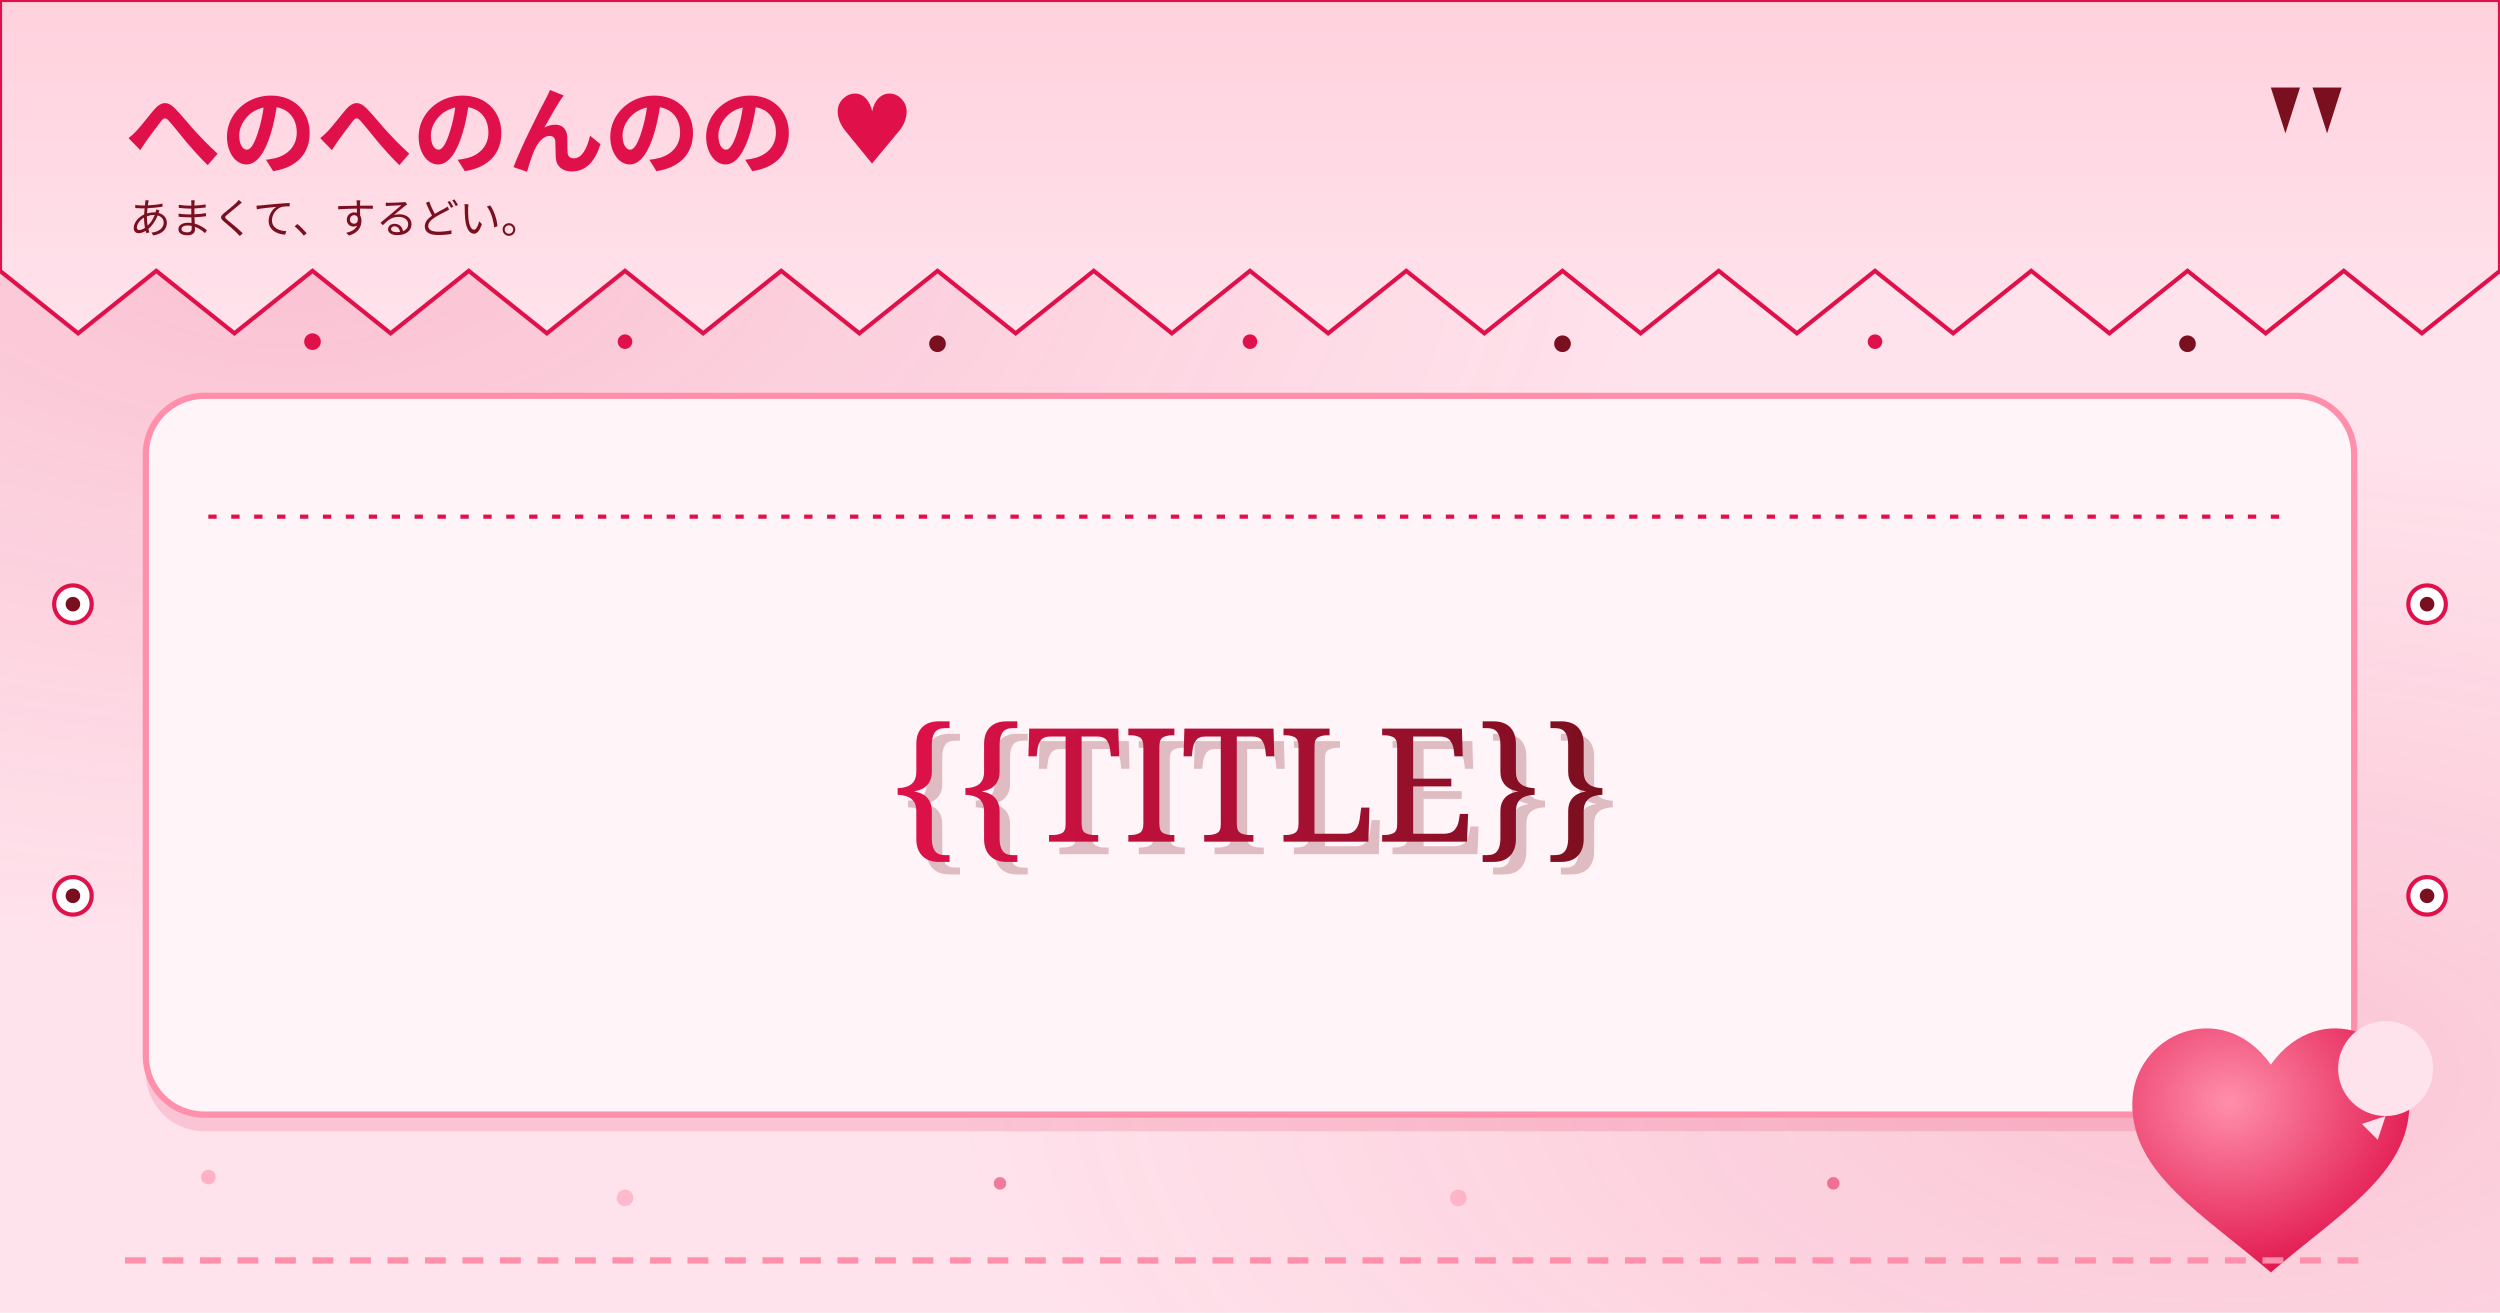
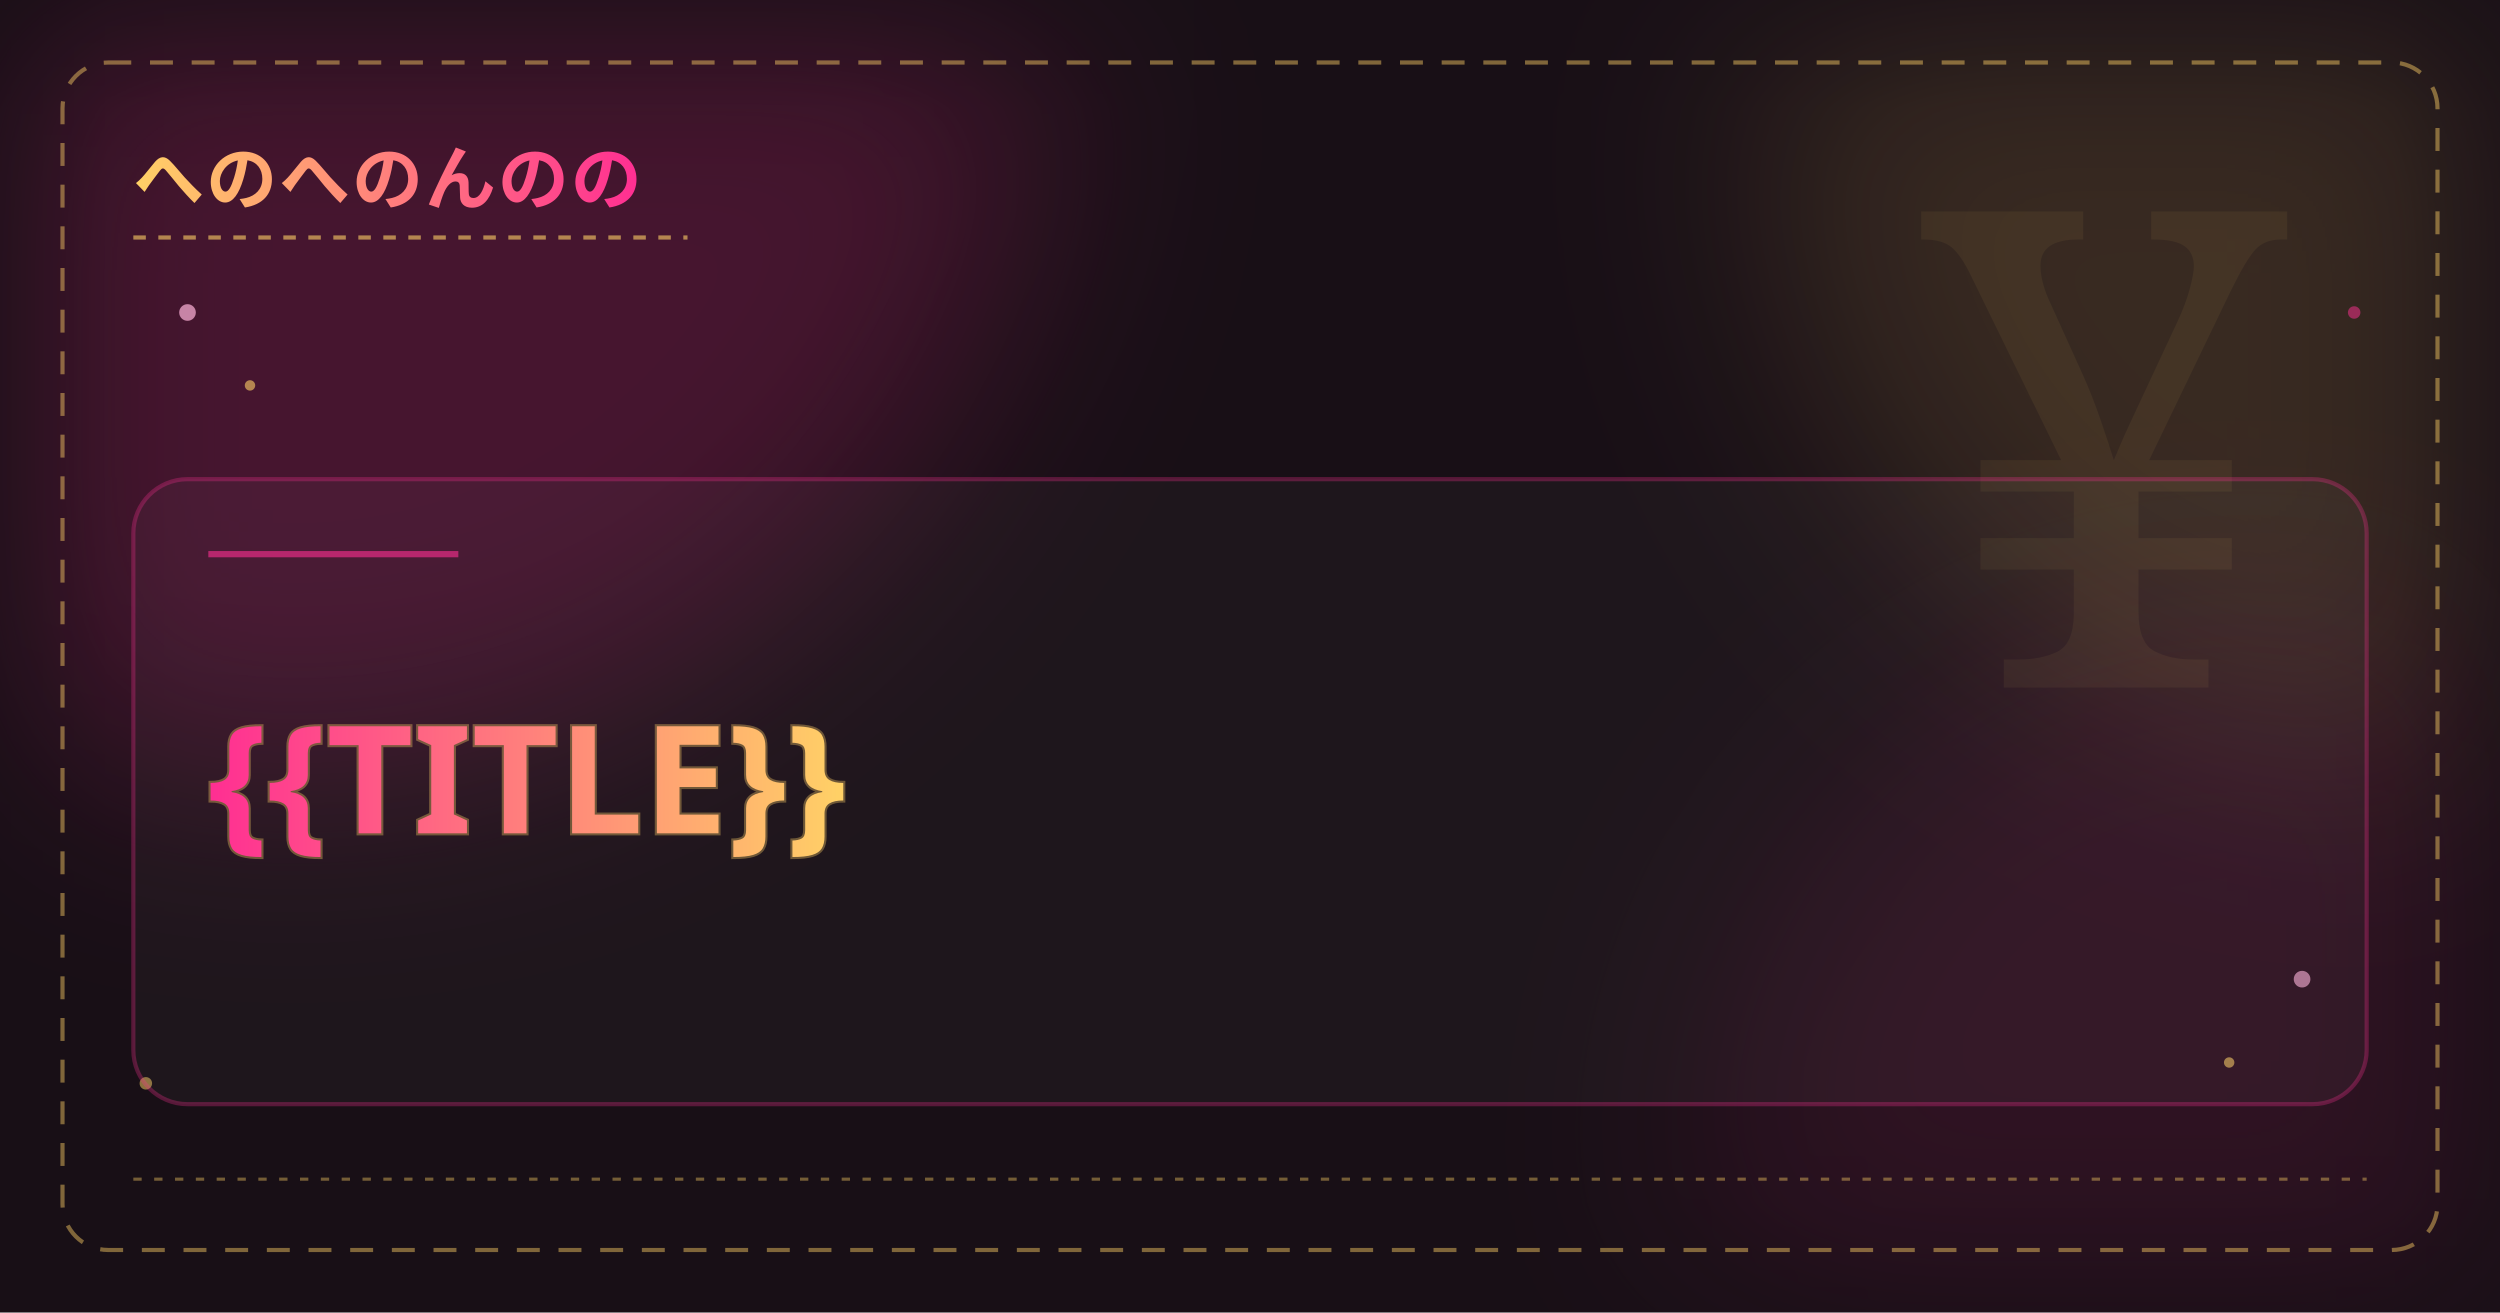
<svg xmlns="http://www.w3.org/2000/svg" width="1200" height="630" viewBox="0 0 1200 630">
  <defs>
-     <radialGradient id="blobA" cx="12%" cy="18%" r="55%">
-       <stop offset="0%" stop-color="#e0114a" stop-opacity="0.16" />
-       <stop offset="100%" stop-color="#e0114a" stop-opacity="0" />
-     </radialGradient>
-     <radialGradient id="blobB" cx="88%" cy="82%" r="50%">
-       <stop offset="0%" stop-color="#e0114a" stop-opacity="0.14" />
-       <stop offset="100%" stop-color="#e0114a" stop-opacity="0" />
-     </radialGradient>
-     <linearGradient id="headerGrad" x1="0" y1="0" x2="0" y2="1">
-       <stop offset="0%" stop-color="#ffd1dd" />
-       <stop offset="100%" stop-color="#ffe3ec" />
+     <linearGradient id="titleGrad" x1="0%" y1="0%" x2="100%" y2="0%">
+       <stop offset="0%" stop-color="#ff2f92" />
+       <stop offset="100%" stop-color="#ffd166" />
    </linearGradient>
-     <linearGradient id="titleGrad" x1="0" y1="0" x2="1" y2="0">
-       <stop offset="0%" stop-color="#e0114a" />
-       <stop offset="100%" stop-color="#7a0f1f" />
+     <linearGradient id="nameGrad" x1="0%" y1="0%" x2="100%" y2="0%">
+       <stop offset="0%" stop-color="#ffd166" />
+       <stop offset="100%" stop-color="#ff2f92" />
    </linearGradient>
-     <radialGradient id="candyGrad" cx="35%" cy="30%" r="75%">
-       <stop offset="0%" stop-color="#ff8fab" />
-       <stop offset="100%" stop-color="#e0114a" />
-     </radialGradient>
+     <filter id="glowBlur" x="-50%" y="-50%" width="200%" height="200%">
+       <feGaussianBlur stdDeviation="55" />
+     </filter>
  </defs>
-   <rect x="0" y="0" width="1200" height="630" fill="#ffe3ec" />
-   <rect x="0" y="0" width="1200" height="630" fill="url(#blobA)" />
-   <rect x="0" y="0" width="1200" height="630" fill="url(#blobB)" />
-   <path d="M0,0 L1200,0 L1200,130 L1162.5,160 L1125,130 L1087.5,160 L1050,130 L1012.5,160 L975,130 L937.5,160 L900,130 L862.5,160 L825,130 L787.5,160 L750,130 L712.5,160 L675,130 L637.5,160 L600,130 L562.5,160 L525,130 L487.5,160 L450,130 L412.5,160 L375,130 L337.5,160 L300,130 L262.5,160 L225,130 L187.5,160 L150,130 L112.5,160 L75,130 L37.5,160 L0,130 Z" fill="url(#headerGrad)" stroke="#e0114a" stroke-width="2" />
-   <circle cx="150" cy="164" r="4" fill="#e0114a" />
-   <circle cx="300" cy="164" r="3.5" fill="#e0114a" />
-   <circle cx="450" cy="165" r="4" fill="#7a0f1f" />
-   <circle cx="600" cy="164" r="3.5" fill="#e0114a" />
-   <circle cx="750" cy="165" r="4" fill="#7a0f1f" />
-   <circle cx="900" cy="164" r="3.5" fill="#e0114a" />
-   <circle cx="1050" cy="165" r="4" fill="#7a0f1f" />
-   <text x="60" y="80" font-family="sans-serif" font-size="46" font-weight="bold" fill="#e0114a">へのへのんのの ♥</text>
-   <text x="62" y="112" font-family="sans-serif" font-size="20" fill="#7a0f1f">あまくて、するどい。</text>
-   <path d="M1090,42 L1104,42 L1097,64 Z" fill="#7a0f1f" />
-   <path d="M1110,42 L1124,42 L1117,64 Z" fill="#7a0f1f" />
-   <g>
-     <circle cx="35" cy="290" r="9" fill="#ffffff" stroke="#e0114a" stroke-width="2" />
-     <circle cx="35" cy="290" r="3.5" fill="#7a0f1f" />
-     <circle cx="1165" cy="290" r="9" fill="#ffffff" stroke="#e0114a" stroke-width="2" />
-     <circle cx="1165" cy="290" r="3.5" fill="#7a0f1f" />
-     <circle cx="35" cy="430" r="9" fill="#ffffff" stroke="#e0114a" stroke-width="2" />
-     <circle cx="35" cy="430" r="3.5" fill="#7a0f1f" />
-     <circle cx="1165" cy="430" r="9" fill="#ffffff" stroke="#e0114a" stroke-width="2" />
-     <circle cx="1165" cy="430" r="3.5" fill="#7a0f1f" />
-   </g>
-   <circle cx="100" cy="565" r="3.5" fill="#ff8fab" opacity="0.6" />
-   <circle cx="300" cy="575" r="4" fill="#ff8fab" opacity="0.5" />
-   <circle cx="480" cy="568" r="3" fill="#e0114a" opacity="0.5" />
-   <circle cx="700" cy="575" r="4" fill="#ff8fab" opacity="0.5" />
-   <circle cx="880" cy="568" r="3" fill="#e0114a" opacity="0.5" />
-   <rect x="70" y="198" width="1060" height="345" rx="28" fill="#e0114a" opacity="0.15" />
-   <rect x="70" y="190" width="1060" height="345" rx="28" fill="#fff5f8" stroke="#ff8fab" stroke-width="3" />
-   <line x1="100" y1="248" x2="1100" y2="248" stroke="#e0114a" stroke-width="2" stroke-dasharray="4,7" />
-   <text x="605" y="410" font-family="serif" font-size="76" text-anchor="middle" fill="#7a0f1f" opacity="0.25">{{TITLE}}</text>
-   <text x="600" y="404" font-family="serif" font-size="76" text-anchor="middle" fill="url(#titleGrad)">{{TITLE}}</text>
-   <g transform="translate(1090,530) scale(0.95)">
-     <path d="M0,-20 C-25,-55 -70,-35 -70,0 C-70,35 -35,55 0,85 C35,55 70,35 70,0 C70,-35 25,-55 0,-20 Z" fill="url(#candyGrad)" />
-     <circle cx="58" cy="-18" r="24" fill="#ffe3ec" />
-     <path d="M40,-8 L52,-14 L46,-2 Z" fill="#ffe3ec" />
-     <path d="M46,10 L58,6 L54,18 Z" fill="#ffe3ec" />
-   </g>
-   <line x1="60" y1="605" x2="1140" y2="605" stroke="#ff8fab" stroke-width="3" stroke-dasharray="10,8" />
+   <rect x="0" y="0" width="1200" height="630" fill="#180f16" />
+   <circle cx="140" cy="10" r="360" fill="#ff2f92" opacity="0.20" filter="url(#glowBlur)" />
+   <circle cx="1150" cy="60" r="300" fill="#ffd166" opacity="0.14" filter="url(#glowBlur)" />
+   <circle cx="1080" cy="560" r="260" fill="#ff2f92" opacity="0.10" filter="url(#glowBlur)" />
+   <text x="1010" y="330" font-family="serif" font-size="320" fill="#ffd166" opacity="0.06" text-anchor="middle">¥</text>
+   <rect x="30" y="30" width="1140" height="570" rx="22" fill="none" stroke="#ffd166" stroke-width="2" stroke-dasharray="11 9" opacity="0.45" />
+   <circle cx="90" cy="150" r="4" fill="#ffb3d9" opacity="0.7" />
+   <circle cx="120" cy="185" r="2.5" fill="#ffd166" opacity="0.6" />
+   <circle cx="1105" cy="470" r="4" fill="#ffb3d9" opacity="0.6" />
+   <circle cx="1070" cy="510" r="2.5" fill="#ffd166" opacity="0.55" />
+   <circle cx="1130" cy="150" r="3" fill="#ff2f92" opacity="0.5" />
+   <circle cx="70" cy="520" r="3" fill="#ffd166" opacity="0.5" />
+   <text x="64" y="98" font-family="sans-serif" font-size="34" font-weight="700" fill="url(#nameGrad)" letter-spacing="1">へのへのんのの</text>
+   <line x1="64" y1="114" x2="330" y2="114" stroke="#ffd166" stroke-width="2" stroke-dasharray="6 6" opacity="0.6" />
+   <rect x="64" y="230" width="1072" height="300" rx="26" fill="#ffffff" opacity="0.03" />
+   <rect x="64" y="230" width="1072" height="300" rx="26" fill="none" stroke="#ff2f92" stroke-width="2" opacity="0.28" />
+   <line x1="100" y1="266" x2="220" y2="266" stroke="#ff2f92" stroke-width="3" opacity="0.6" />
+   <text x="100" y="400" font-family="sans-serif" font-size="72" font-weight="700" fill="none" stroke="#ffd166" stroke-width="2" opacity="0.35">{{TITLE}}</text>
+   <text x="100" y="400" font-family="sans-serif" font-size="72" font-weight="700" fill="url(#titleGrad)">{{TITLE}}</text>
+   <line x1="64" y1="566" x2="1136" y2="566" stroke="#ffd166" stroke-width="1.5" stroke-dasharray="4 6" opacity="0.4" />
</svg>
